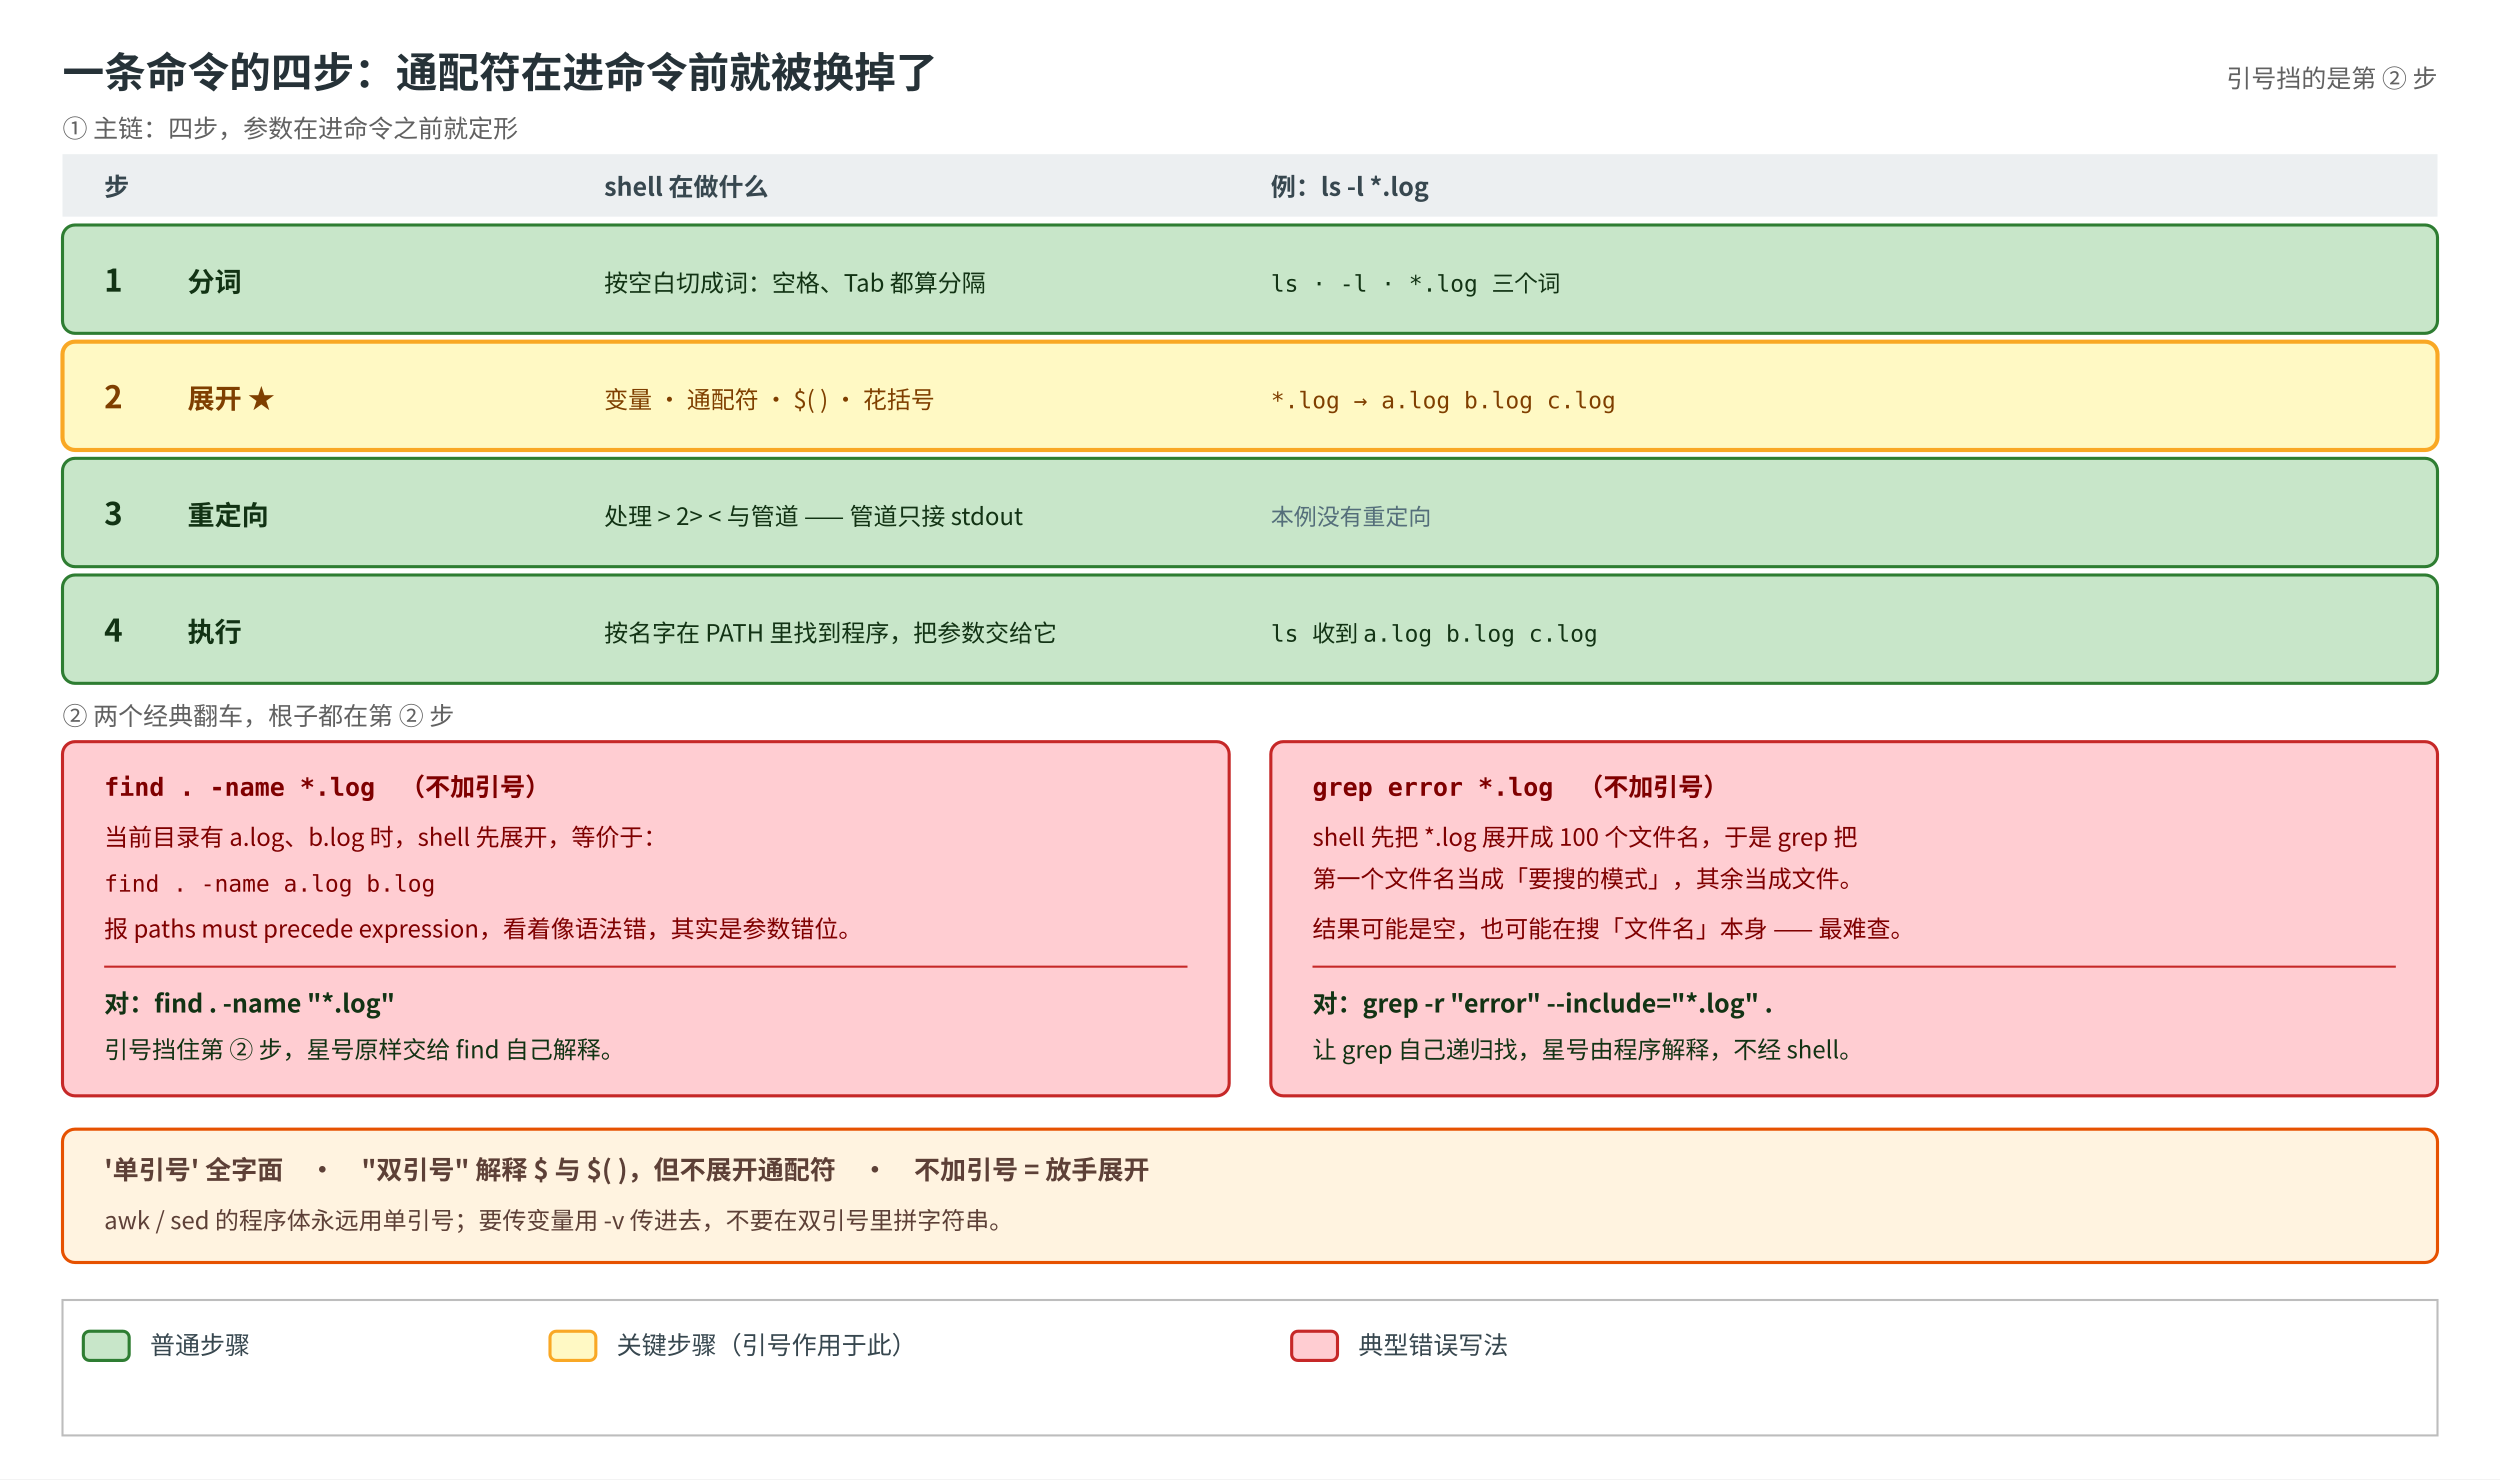
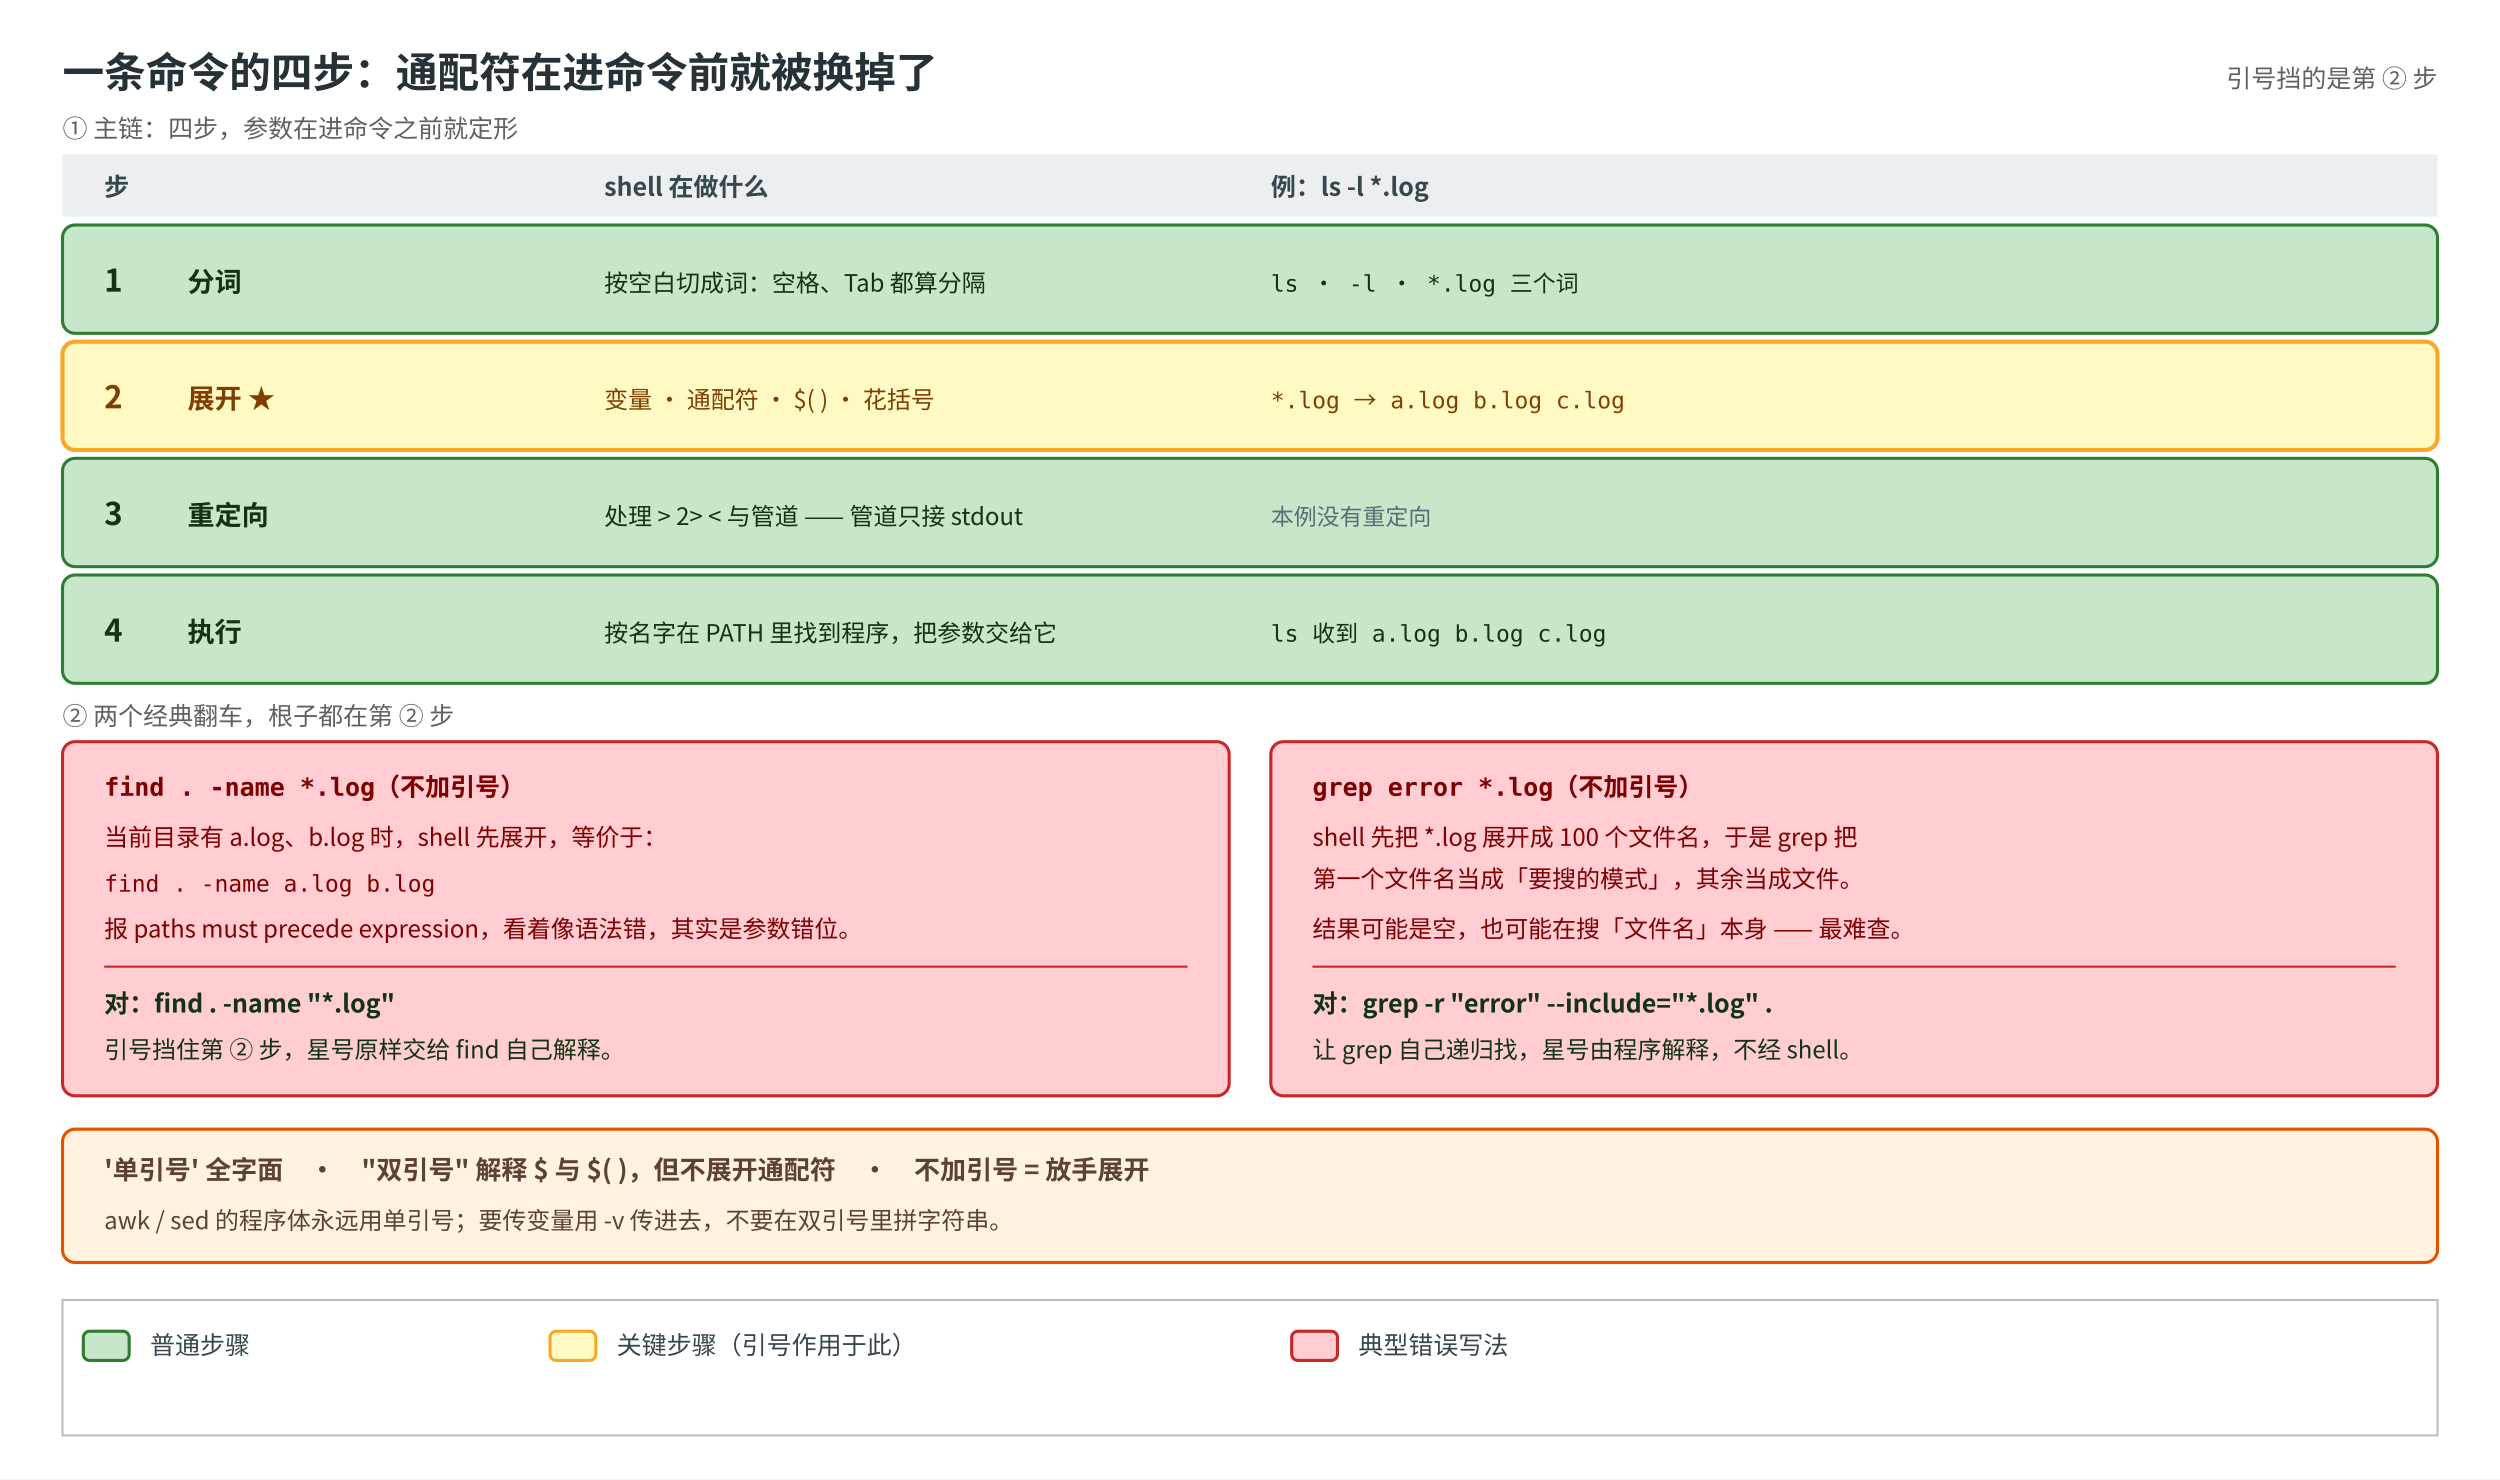
<svg xmlns="http://www.w3.org/2000/svg" viewBox="0 0 1200 710" font-family="'Microsoft YaHei','PingFang SC','Noto Sans CJK SC',sans-serif">
  <rect x="0" y="0" width="1200" height="710" fill="#ffffff" />
  <text x="30" y="42" font-size="20" font-weight="bold" fill="#263238">一条命令的四步：通配符在进命令前就被换掉了</text>
  <text x="1170" y="42" font-size="12" fill="#616161" text-anchor="end">引号挡的是第 ② 步</text>
  <text x="30" y="66" font-size="12" fill="#616161">① 主链：四步，参数在进命令之前就定形</text>
  <rect x="30" y="74" width="1140" height="30" fill="#eceff1" />
  <text x="50" y="94" font-size="12" font-weight="bold" fill="#37474f">步</text>
  <text x="290" y="94" font-size="12" font-weight="bold" fill="#37474f">shell 在做什么</text>
  <text x="610" y="94" font-size="12" font-weight="bold" fill="#37474f">例：ls -l *.log</text>
  <rect x="30" y="108" width="1140" height="52" rx="6" fill="#c8e6c9" stroke="#2e7d32" stroke-width="1.5" />
  <text x="50" y="140" font-size="15" font-weight="bold" fill="#123314">1</text>
  <text x="90" y="140" font-size="13" font-weight="bold" fill="#123314">分词</text>
  <text x="290" y="140" font-size="11.5" fill="#123314">按空白切成词：空格、Tab 都算分隔</text>
-   <text x="610" y="140" font-size="11" fill="#123314" font-family="ui-monospace,Menlo,Consolas,monospace">ls · -l · *.log 三个词</text>
+   <text x="610" y="140" font-size="11" fill="#123314" font-family="ui-monospace,Menlo,Consolas,monospace">ls <tspan font-family="Microsoft YaHei,PingFang SC,Noto Sans CJK SC,sans-serif">·</tspan> -l <tspan font-family="Microsoft YaHei,PingFang SC,Noto Sans CJK SC,sans-serif">·</tspan> *.log <tspan font-family="Microsoft YaHei,PingFang SC,Noto Sans CJK SC,sans-serif">三个词</tspan>
+   </text>
  <rect x="30" y="164" width="1140" height="52" rx="6" fill="#fff9c4" stroke="#f9a825" stroke-width="2" />
  <text x="50" y="196" font-size="15" font-weight="bold" fill="#7f3f00">2</text>
  <text x="90" y="196" font-size="13" font-weight="bold" fill="#7f3f00">展开 ★</text>
  <text x="290" y="196" font-size="11.5" fill="#7f3f00">变量 · 通配符 · $( ) · 花括号</text>
-   <text x="610" y="196" font-size="11" fill="#7f3f00" font-family="ui-monospace,Menlo,Consolas,monospace">*.log → a.log b.log c.log</text>
+   <text x="610" y="196" font-size="11" fill="#7f3f00" font-family="ui-monospace,Menlo,Consolas,monospace">*.log <tspan font-family="Microsoft YaHei,PingFang SC,Noto Sans CJK SC,sans-serif">→</tspan> a.log b.log c.log</text>
  <rect x="30" y="220" width="1140" height="52" rx="6" fill="#c8e6c9" stroke="#2e7d32" stroke-width="1.5" />
  <text x="50" y="252" font-size="15" font-weight="bold" fill="#123314">3</text>
  <text x="90" y="252" font-size="13" font-weight="bold" fill="#123314">重定向</text>
  <text x="290" y="252" font-size="11.5" fill="#123314">处理 &gt; 2&gt; &lt; 与管道 —— 管道只接 stdout</text>
-   <text x="610" y="252" font-size="11" fill="#546e7a" font-family="ui-monospace,Menlo,Consolas,monospace">本例没有重定向</text>
+   <text x="610" y="252" font-size="11" fill="#546e7a" font-family="ui-monospace,Menlo,Consolas,monospace">
+     <tspan font-family="Microsoft YaHei,PingFang SC,Noto Sans CJK SC,sans-serif">本例没有重定向</tspan>
+   </text>
  <rect x="30" y="276" width="1140" height="52" rx="6" fill="#c8e6c9" stroke="#2e7d32" stroke-width="1.5" />
  <text x="50" y="308" font-size="15" font-weight="bold" fill="#123314">4</text>
  <text x="90" y="308" font-size="13" font-weight="bold" fill="#123314">执行</text>
  <text x="290" y="308" font-size="11.5" fill="#123314">按名字在 PATH 里找到程序，把参数交给它</text>
-   <text x="610" y="308" font-size="11" fill="#123314" font-family="ui-monospace,Menlo,Consolas,monospace">ls 收到 a.log b.log c.log</text>
+   <text x="610" y="308" font-size="11" fill="#123314" font-family="ui-monospace,Menlo,Consolas,monospace">ls <tspan font-family="Microsoft YaHei,PingFang SC,Noto Sans CJK SC,sans-serif">收到</tspan> a.log b.log c.log</text>
  <text x="30" y="348" font-size="12" fill="#616161">② 两个经典翻车，根子都在第 ② 步</text>
  <rect x="30" y="356" width="560" height="170" rx="6" fill="#ffcdd2" stroke="#c62828" stroke-width="1.5" />
-   <text x="50" y="382" font-size="12" font-weight="bold" fill="#7f0000" font-family="ui-monospace,Menlo,Consolas,monospace">find . -name *.log　（不加引号）</text>
+   <text x="50" y="382" font-size="12" font-weight="bold" fill="#7f0000" font-family="ui-monospace,Menlo,Consolas,monospace">find . -name *.log<tspan font-family="Microsoft YaHei,PingFang SC,Noto Sans CJK SC,sans-serif">　（不加引号）</tspan>
+   </text>
  <text x="50" y="406" font-size="11.5" fill="#7f0000">当前目录有 a.log、b.log 时，shell 先展开，等价于：</text>
  <text x="50" y="428" font-size="11" fill="#7f0000" font-family="ui-monospace,Menlo,Consolas,monospace">find . -name a.log b.log</text>
  <text x="50" y="450" font-size="11.5" fill="#7f0000">报 paths must precede expression，看着像语法错，其实是参数错位。</text>
  <line x1="50" y1="464" x2="570" y2="464" stroke="#c62828" stroke-width="1" />
  <text x="50" y="486" font-size="12" font-weight="bold" fill="#123314">对：find . -name "*.log"</text>
  <text x="50" y="508" font-size="11.5" fill="#123314">引号挡住第 ② 步，星号原样交给 find 自己解释。</text>
  <rect x="610" y="356" width="560" height="170" rx="6" fill="#ffcdd2" stroke="#c62828" stroke-width="1.5" />
-   <text x="630" y="382" font-size="12" font-weight="bold" fill="#7f0000" font-family="ui-monospace,Menlo,Consolas,monospace">grep error *.log　（不加引号）</text>
+   <text x="630" y="382" font-size="12" font-weight="bold" fill="#7f0000" font-family="ui-monospace,Menlo,Consolas,monospace">grep error *.log<tspan font-family="Microsoft YaHei,PingFang SC,Noto Sans CJK SC,sans-serif">　（不加引号）</tspan>
+   </text>
  <text x="630" y="406" font-size="11.5" fill="#7f0000">shell 先把 *.log 展开成 100 个文件名，于是 grep 把</text>
  <text x="630" y="426" font-size="11.5" fill="#7f0000">第一个文件名当成「要搜的模式」，其余当成文件。</text>
  <text x="630" y="450" font-size="11.5" fill="#7f0000">结果可能是空，也可能在搜「文件名」本身 —— 最难查。</text>
  <line x1="630" y1="464" x2="1150" y2="464" stroke="#c62828" stroke-width="1" />
  <text x="630" y="486" font-size="12" font-weight="bold" fill="#123314">对：grep -r "error" --include="*.log" .</text>
  <text x="630" y="508" font-size="11.5" fill="#123314">让 grep 自己递归找，星号由程序解释，不经 shell。</text>
  <rect x="30" y="542" width="1140" height="64" rx="6" fill="#fff3e0" stroke="#e65100" stroke-width="1.5" />
  <text x="50" y="566" font-size="12.5" font-weight="bold" fill="#5d4037">'单引号' 全字面　·　"双引号" 解释 $ 与 $( )，但不展开通配符　·　不加引号 = 放手展开</text>
  <text x="50" y="590" font-size="11.5" fill="#5d4037">awk / sed 的程序体永远用单引号；要传变量用 -v 传进去，不要在双引号里拼字符串。</text>
  <rect x="30" y="624" width="1140" height="65" fill="#ffffff" stroke="#bdbdbd" stroke-width="1" />
  <rect x="40" y="639" width="22" height="14" rx="3" fill="#c8e6c9" stroke="#2e7d32" stroke-width="1.5" />
  <text x="72" y="650" font-size="12" fill="#37474f">普通步骤</text>
  <rect x="264" y="639" width="22" height="14" rx="3" fill="#fff9c4" stroke="#f9a825" stroke-width="1.5" />
  <text x="296" y="650" font-size="12" fill="#37474f">关键步骤（引号作用于此）</text>
  <rect x="620" y="639" width="22" height="14" rx="3" fill="#ffcdd2" stroke="#c62828" stroke-width="1.5" />
  <text x="652" y="650" font-size="12" fill="#37474f">典型错误写法</text>
</svg>
